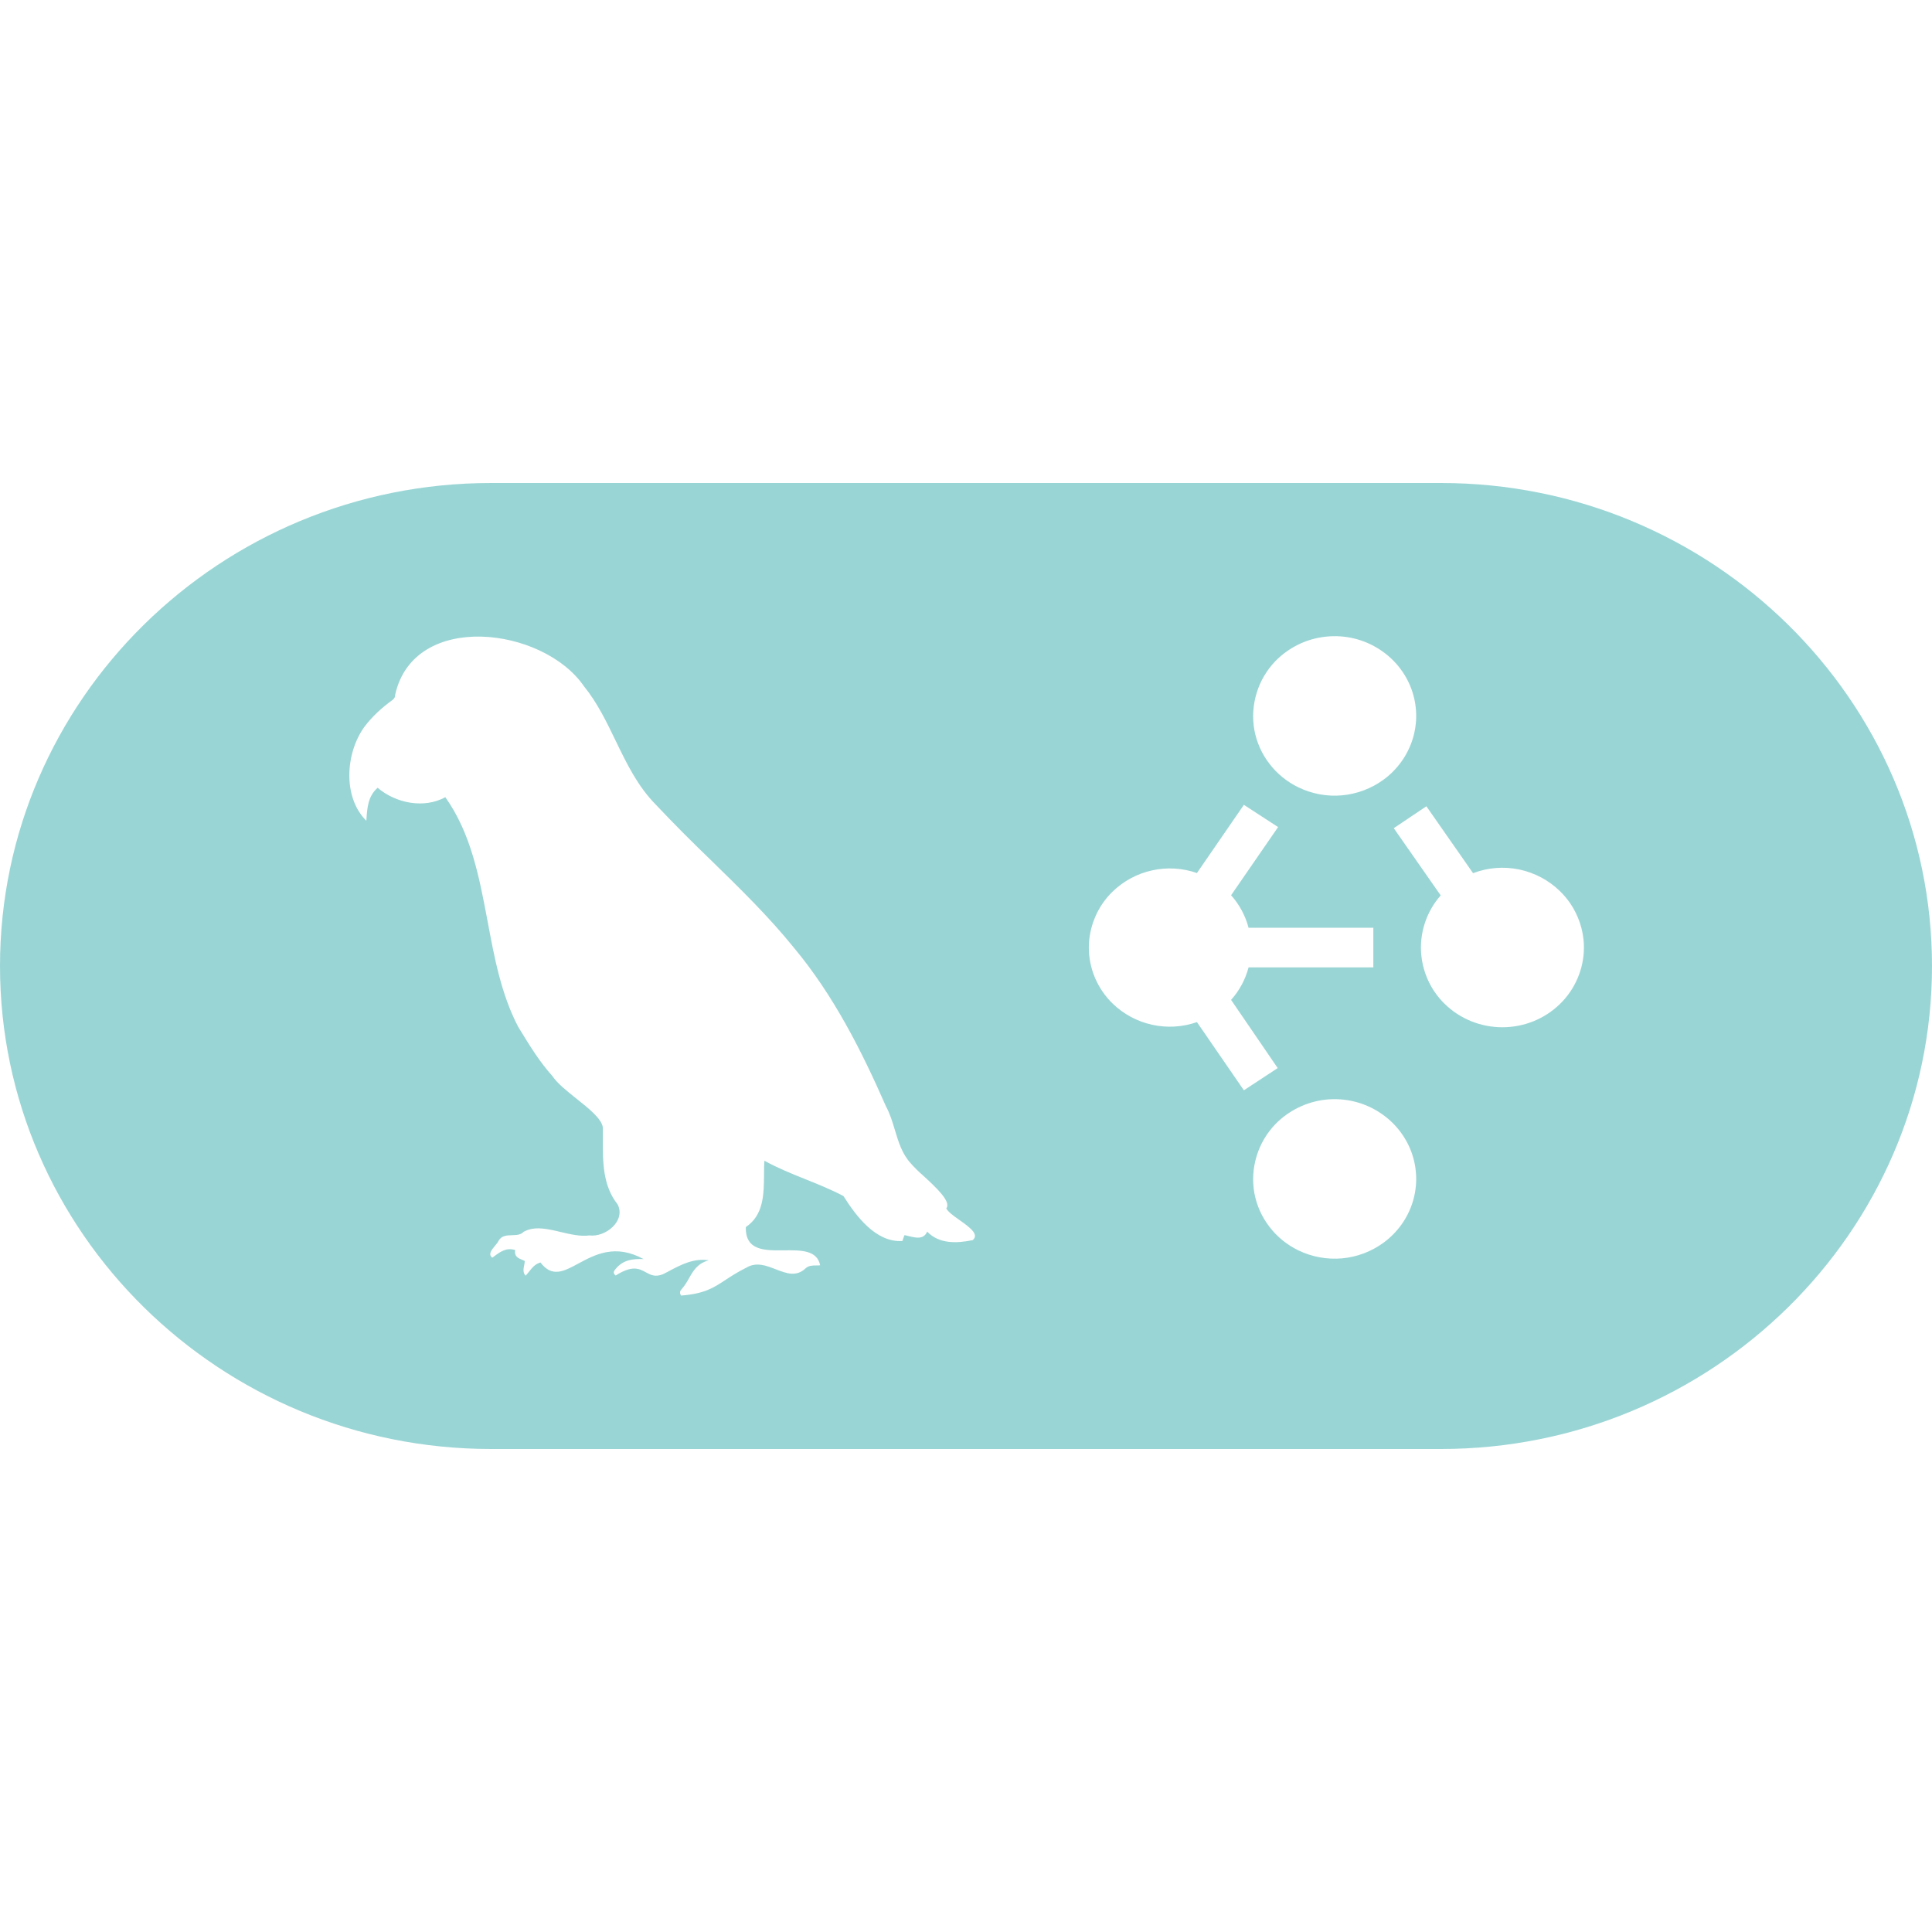
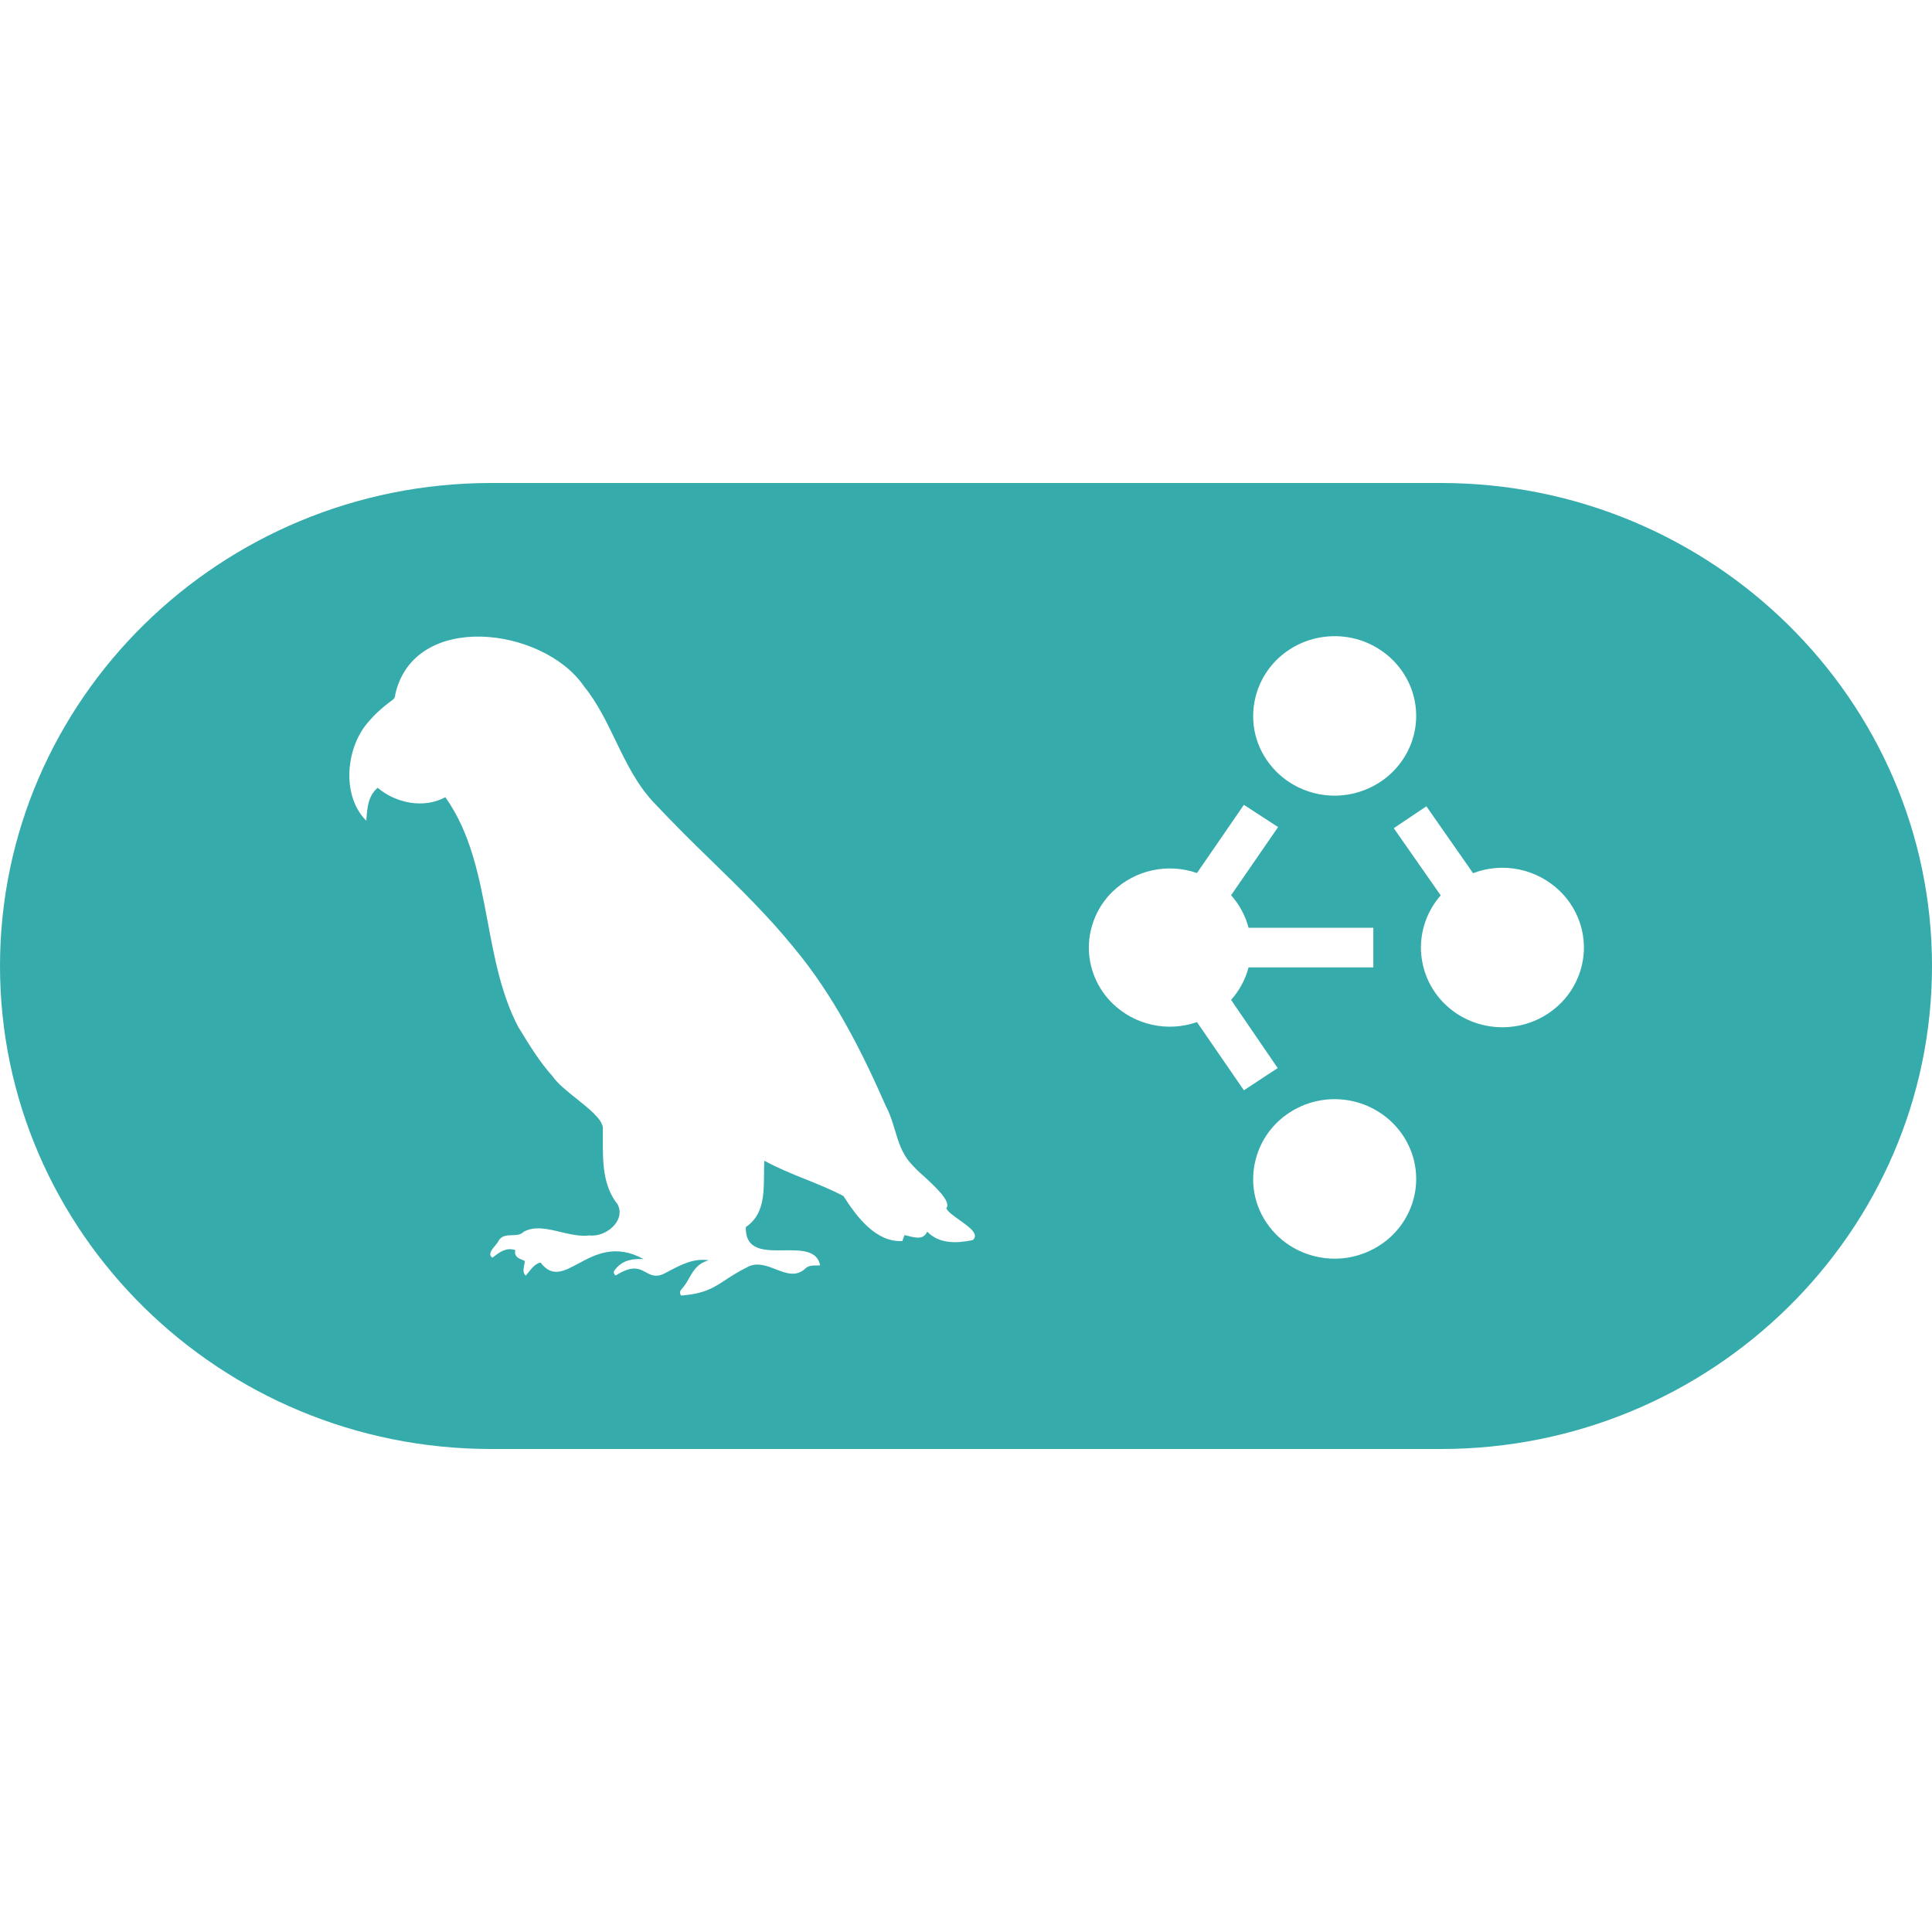
<svg xmlns="http://www.w3.org/2000/svg" width="24" height="24" viewBox="0 0 24 24" fill="none">
-   <g opacity="0.5">
+   <g>
    <path fill-rule="evenodd" clip-rule="evenodd" d="M6.099 6H17.9C21.264 6 24 8.692 24 12C24 15.308 21.264 18 17.901 18H6.1C2.736 18 0 15.308 0 12C0 8.692 2.736 6 6.099 6ZM11.518 15.3C11.666 15.454 11.885 15.446 12.079 15.406L12.081 15.407C12.171 15.335 12.043 15.244 11.921 15.157C11.847 15.105 11.776 15.055 11.755 15.01C11.823 14.93 11.622 14.745 11.466 14.602C11.413 14.556 11.363 14.507 11.316 14.454C11.206 14.335 11.161 14.186 11.116 14.036C11.086 13.936 11.056 13.836 11.006 13.744C10.702 13.05 10.353 12.361 9.863 11.774C9.548 11.384 9.189 11.034 8.83 10.684C8.597 10.46 8.369 10.231 8.147 9.996C7.921 9.767 7.785 9.485 7.648 9.202C7.534 8.966 7.42 8.729 7.252 8.522C6.745 7.787 5.145 7.586 4.91 8.626C4.91 8.658 4.9 8.678 4.871 8.699C4.741 8.793 4.626 8.899 4.529 9.026C4.291 9.352 4.255 9.903 4.551 10.196L4.552 10.177C4.562 10.03 4.572 9.891 4.691 9.786C4.919 9.979 5.267 10.048 5.532 9.903C5.852 10.353 5.954 10.898 6.057 11.443C6.142 11.899 6.227 12.355 6.439 12.759L6.453 12.781C6.577 12.984 6.703 13.191 6.863 13.368C6.922 13.457 7.041 13.552 7.16 13.647C7.317 13.772 7.474 13.897 7.489 14.006V14.149C7.488 14.434 7.487 14.729 7.673 14.962C7.776 15.167 7.523 15.372 7.321 15.347C7.209 15.362 7.088 15.333 6.967 15.305C6.802 15.265 6.638 15.227 6.505 15.302C6.467 15.342 6.414 15.342 6.36 15.344C6.296 15.346 6.231 15.348 6.193 15.414C6.185 15.433 6.167 15.454 6.148 15.477C6.106 15.527 6.061 15.582 6.115 15.623L6.13 15.613C6.212 15.551 6.29 15.493 6.4 15.529C6.386 15.609 6.439 15.631 6.492 15.652L6.519 15.664C6.518 15.683 6.515 15.702 6.511 15.72C6.502 15.765 6.494 15.808 6.529 15.847C6.545 15.83 6.561 15.812 6.575 15.793C6.612 15.747 6.648 15.701 6.714 15.683C6.858 15.873 7.003 15.794 7.185 15.696C7.391 15.585 7.644 15.448 7.995 15.641C7.86 15.635 7.74 15.651 7.65 15.761C7.627 15.785 7.608 15.813 7.648 15.845C7.855 15.713 7.942 15.76 8.023 15.805C8.083 15.837 8.138 15.868 8.235 15.829L8.305 15.793C8.46 15.71 8.619 15.627 8.804 15.656C8.665 15.695 8.616 15.781 8.562 15.874C8.536 15.921 8.508 15.969 8.468 16.014C8.447 16.035 8.438 16.06 8.461 16.094C8.751 16.071 8.861 15.999 9.009 15.902C9.079 15.856 9.159 15.803 9.27 15.748C9.394 15.673 9.518 15.721 9.638 15.768C9.768 15.818 9.893 15.866 10.009 15.754C10.046 15.721 10.092 15.72 10.138 15.72C10.154 15.72 10.171 15.72 10.188 15.718C10.151 15.528 9.948 15.53 9.74 15.532C9.5 15.535 9.257 15.538 9.265 15.243C9.487 15.094 9.489 14.836 9.491 14.592C9.491 14.532 9.491 14.475 9.496 14.419C9.659 14.509 9.832 14.579 10.004 14.648C10.166 14.713 10.327 14.778 10.478 14.858C10.636 15.108 10.882 15.438 11.21 15.416C11.218 15.39 11.226 15.369 11.236 15.343C11.255 15.347 11.275 15.351 11.295 15.357C11.381 15.377 11.473 15.4 11.518 15.3ZM17.947 12.471C18.137 12.657 18.394 12.761 18.663 12.761C18.932 12.761 19.189 12.657 19.379 12.471C19.473 12.38 19.547 12.271 19.598 12.151C19.649 12.031 19.676 11.902 19.676 11.771C19.676 11.64 19.649 11.511 19.598 11.391C19.547 11.271 19.473 11.162 19.379 11.071C19.239 10.934 19.063 10.841 18.872 10.801C18.68 10.761 18.482 10.777 18.299 10.847L17.719 10.016L17.314 10.288L17.897 11.123C17.731 11.311 17.643 11.556 17.652 11.807C17.662 12.058 17.767 12.296 17.947 12.471ZM16.13 9.781C16.298 9.862 16.485 9.897 16.671 9.88C16.857 9.863 17.035 9.796 17.186 9.686C17.358 9.56 17.486 9.383 17.549 9.179C17.612 8.976 17.606 8.758 17.533 8.559C17.459 8.359 17.322 8.188 17.143 8.071C16.944 7.94 16.706 7.883 16.469 7.909C16.232 7.934 16.012 8.041 15.845 8.211C15.737 8.323 15.656 8.459 15.611 8.607C15.565 8.756 15.555 8.914 15.582 9.067C15.61 9.22 15.674 9.364 15.769 9.487C15.864 9.612 15.988 9.712 16.13 9.781ZM16.13 15.533C16.298 15.614 16.485 15.648 16.671 15.632C16.857 15.615 17.035 15.548 17.186 15.438C17.358 15.312 17.486 15.135 17.549 14.931C17.612 14.728 17.606 14.51 17.533 14.311C17.459 14.111 17.322 13.94 17.143 13.823C16.944 13.692 16.706 13.635 16.469 13.66C16.232 13.686 16.012 13.793 15.845 13.963C15.737 14.075 15.656 14.211 15.611 14.359C15.565 14.508 15.555 14.666 15.582 14.819C15.61 14.972 15.674 15.116 15.769 15.239C15.864 15.364 15.988 15.464 16.13 15.533ZM17.06 12.017V11.525H15.51C15.471 11.375 15.396 11.236 15.293 11.121L15.877 10.274L15.452 9.998L14.869 10.845C14.69 10.783 14.498 10.771 14.313 10.812C14.128 10.852 13.958 10.944 13.822 11.075C13.729 11.165 13.654 11.274 13.604 11.393C13.553 11.513 13.526 11.641 13.526 11.771C13.526 12.032 13.633 12.283 13.822 12.467C13.958 12.598 14.128 12.69 14.313 12.73C14.498 12.771 14.69 12.759 14.869 12.697L15.452 13.544L15.872 13.268L15.293 12.421C15.396 12.306 15.471 12.167 15.51 12.017H17.06Z" fill="#36ABAB" />
  </g>
</svg>
